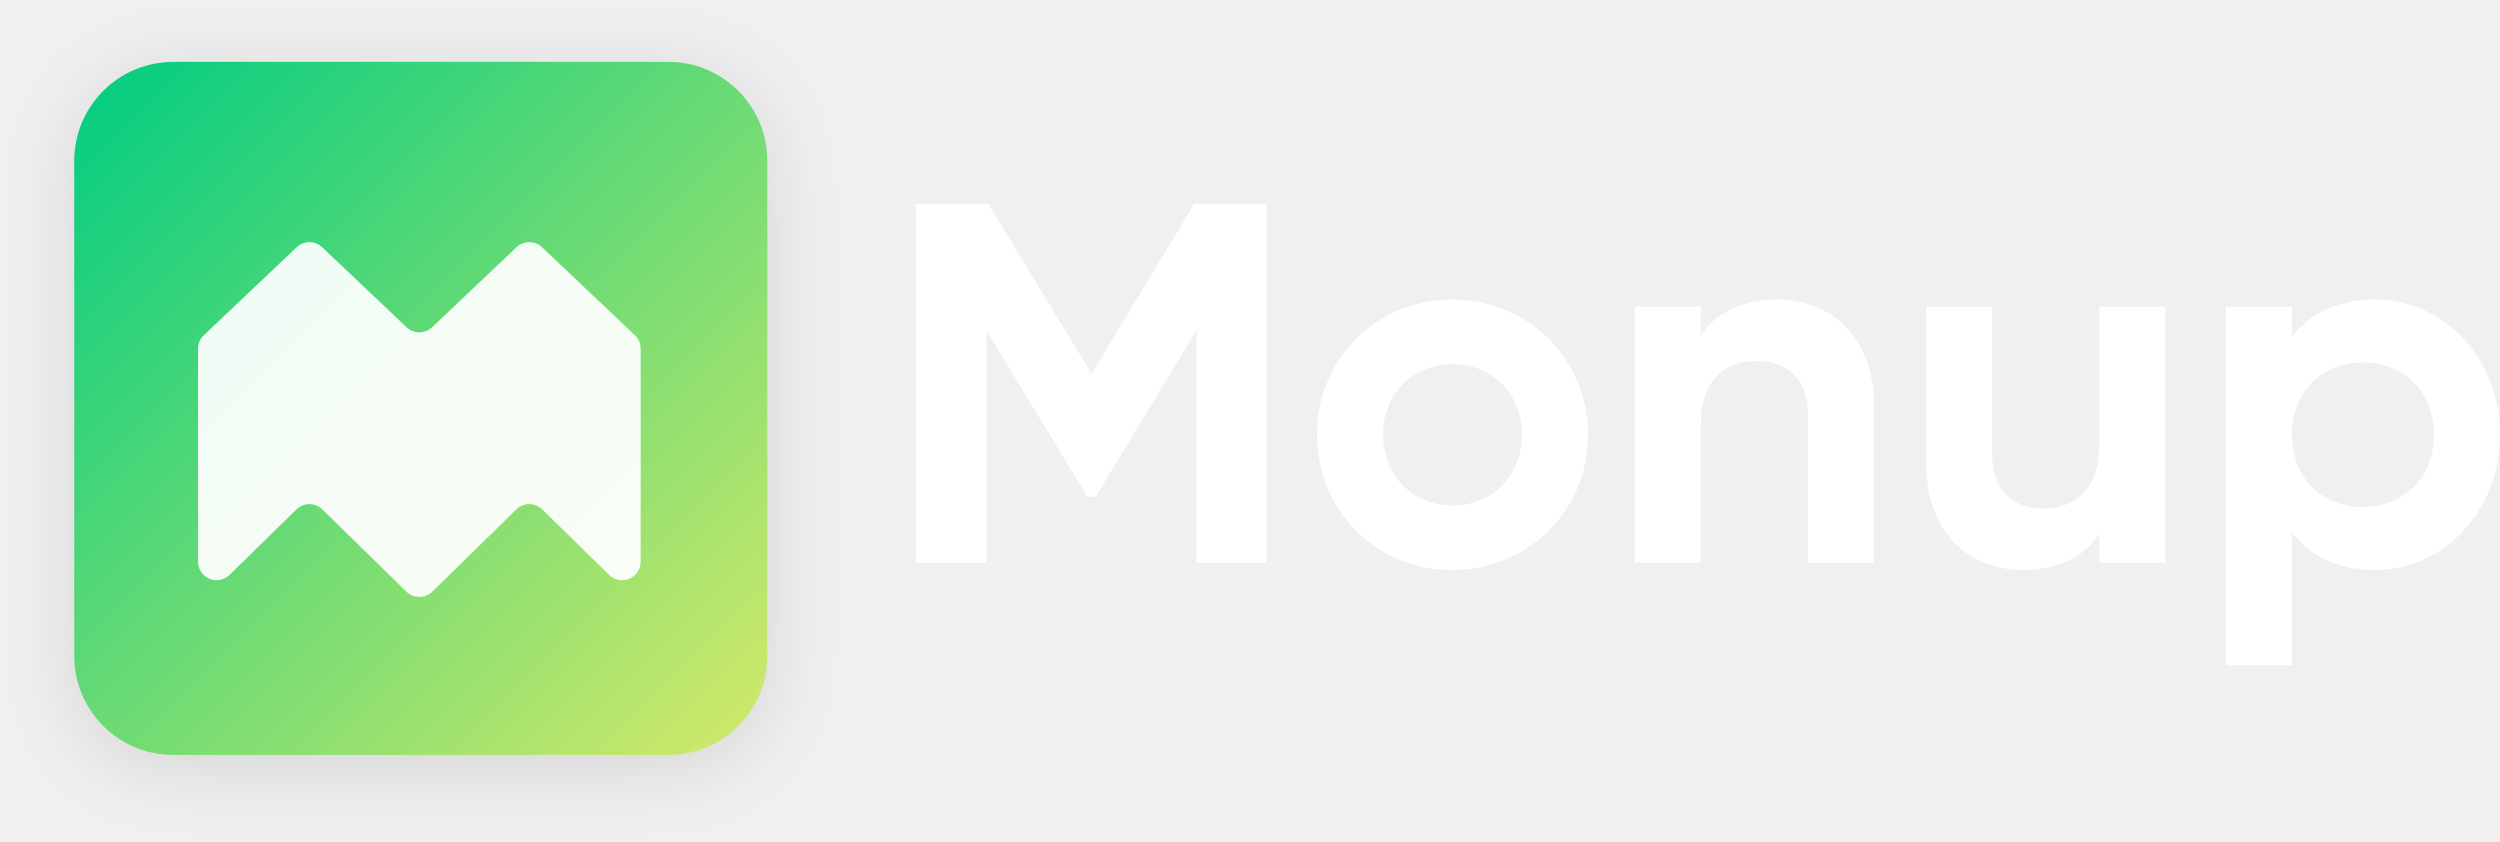
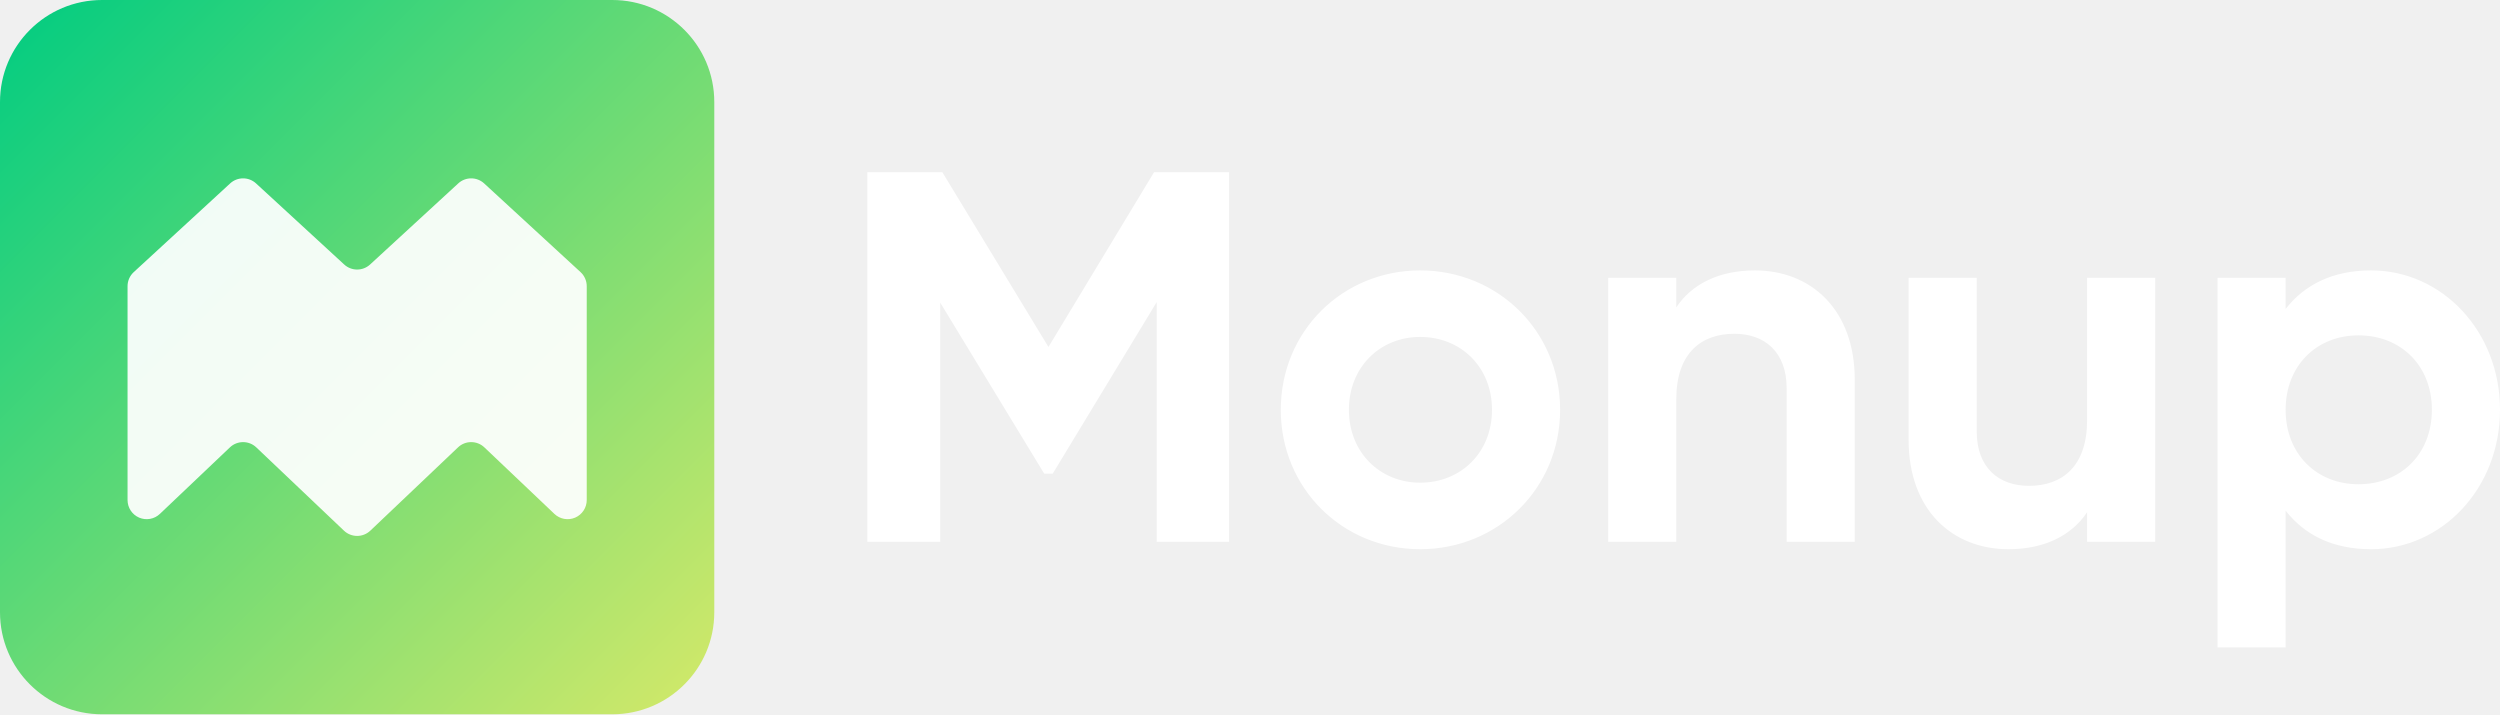
- <svg xmlns="http://www.w3.org/2000/svg" xmlns:xlink="http://www.w3.org/1999/xlink" width="404px" height="136px" viewBox="0 0 404 136" version="1.1">
+ <svg xmlns="http://www.w3.org/2000/svg" width="392" height="112">
  <defs>
-     <linearGradient x1="0%" y1="0%" x2="100%" y2="100%" id="linearGradient-1">
+     <linearGradient x1="0%" y1="0%" y2="100%" id="a">
      <stop stop-color="#00CC81" offset="0%" />
      <stop stop-color="#D5E969" offset="100%" />
    </linearGradient>
-     <rect id="path-2" x="0" y="0" width="112" height="112" rx="16" />
-     <filter x="-17.0%" y="-15.2%" width="133.9%" height="133.9%" filterUnits="objectBoundingBox" id="filter-3">
-       <feOffset dx="0" dy="2" in="SourceAlpha" result="shadowOffsetOuter1" />
-       <feGaussianBlur stdDeviation="6" in="shadowOffsetOuter1" result="shadowBlurOuter1" />
-       <feColorMatrix values="0 0 0 0 0   0 0 0 0 0   0 0 0 0 0  0 0 0 0.116 0" type="matrix" in="shadowBlurOuter1" />
-     </filter>
  </defs>
-   <g id="Logo" stroke="none" stroke-width="1" fill="none" fill-rule="evenodd">
-     <g id="Artboard" transform="translate(-486, -687)">
-       <g id="Logo-v1" transform="translate(498, 697)">
-         <g id="Rectangle">
-           <use fill="black" fill-opacity="1" filter="url(#filter-3)" xlink:href="#path-2" />
-           <use fill="url(#linearGradient-1)" fill-rule="evenodd" xlink:href="#path-2" />
-         </g>
-         <g id="Combined-Shape" transform="translate(20, 29)" fill="#FFFFFF" fill-rule="nonzero" opacity="0.926">
-           <path d="M15.902,43.326 L5.098,53.9 C3.914,55.059 2.015,55.038 0.856,53.854 C0.307,53.293 -2.15885006e-15,52.54 -3.99680289e-15,51.756 L3.99680289e-15,17.352 C3.89595448e-15,16.528 0.339,15.741 0.936,15.175 L15.936,0.956 C17.093,-0.141 18.907,-0.141 20.064,0.956 L33.702,13.883 C34.859,14.98 36.672,14.98 37.829,13.883 L51.467,0.956 C52.624,-0.141 54.438,-0.141 55.595,0.956 L70.595,15.175 C71.193,15.741 71.531,16.528 71.531,17.352 L71.531,51.756 C71.531,53.413 70.188,54.756 68.531,54.756 C67.747,54.756 66.993,54.448 66.433,53.9 L55.629,43.326 C54.463,42.185 52.599,42.185 51.433,43.326 L37.864,56.606 C36.698,57.748 34.833,57.748 33.667,56.606 L20.098,43.326 C18.932,42.185 17.068,42.185 15.902,43.326 Z" />
-         </g>
-         <path d="M192.714,23 L192.714,80.956 L181.371,80.956 L181.371,43.367 L165.061,70.276 L163.736,70.276 L147.426,43.45 L147.426,80.956 L136,80.956 L136,23 L147.757,23 L164.398,50.405 L180.957,23 L192.714,23 Z M222.686,82.115 C210.515,82.115 200.828,72.594 200.828,60.257 C200.828,47.921 210.515,38.4 222.686,38.4 C234.856,38.4 244.626,47.921 244.626,60.257 C244.626,72.594 234.856,82.115 222.686,82.115 Z M222.686,71.683 C229.061,71.683 233.946,66.964 233.946,60.257 C233.946,53.551 229.061,48.832 222.686,48.832 C216.393,48.832 211.508,53.551 211.508,60.257 C211.508,66.964 216.393,71.683 222.686,71.683 Z M275.177,38.4 C283.953,38.4 290.825,44.527 290.825,55.538 L290.825,80.956 L280.145,80.956 L280.145,56.863 C280.145,51.233 276.75,48.335 271.948,48.335 C266.732,48.335 262.841,51.398 262.841,58.602 L262.841,80.956 L252.16,80.956 L252.16,39.559 L262.841,39.559 L262.841,44.195 C265.325,40.47 269.63,38.4 275.177,38.4 Z M327.255,39.559 L337.935,39.559 L337.935,80.956 L327.255,80.956 L327.255,76.32 C324.771,80.045 320.466,82.115 314.918,82.115 C306.142,82.115 299.27,75.988 299.27,64.977 L299.27,39.559 L309.951,39.559 L309.951,63.652 C309.951,69.282 313.345,72.18 318.147,72.18 C323.364,72.18 327.255,69.116 327.255,61.913 L327.255,39.559 Z M371.798,38.4 C382.893,38.4 392,47.921 392,60.257 C392,72.594 382.893,82.115 371.798,82.115 C365.754,82.115 361.366,79.88 358.386,76.071 L358.386,97.515 L347.705,97.515 L347.705,39.559 L358.386,39.559 L358.386,44.444 C361.366,40.635 365.754,38.4 371.798,38.4 Z M369.811,71.931 C376.435,71.931 381.32,67.212 381.32,60.257 C381.32,53.303 376.435,48.583 369.811,48.583 C363.27,48.583 358.386,53.303 358.386,60.257 C358.386,67.212 363.27,71.931 369.811,71.931 Z" id="Monup" fill="#FFFFFF" />
-       </g>
+   <g fill="none" fill-rule="evenodd">
+     <g>
+       <rect fill="url(#a)" width="112" height="112" rx="16" />
+       <path d="M36.052 70.148L25.066 80.582A3 3 0 0 1 20 78.407V44.876a3 3 0 0 1 .969-2.208L36.087 28.76a3 3 0 0 1 4.062 0l13.82 12.713a3 3 0 0 0 4.062 0l13.82-12.713a3 3 0 0 1 4.062 0l15.118 13.907A3 3 0 0 1 92 44.876v33.531a3 3 0 0 1-5.066 2.175L75.948 70.148a3 3 0 0 0-4.132 0l-13.75 13.06a3 3 0 0 1-4.132 0l-13.75-13.06a3 3 0 0 0-4.132 0z" fill="#FFF" fill-rule="nonzero" opacity=".926" />
    </g>
+     <path d="M192.714 27v57.956h-11.343V47.367l-16.31 26.909h-1.325l-16.31-26.826v37.506H136V27h11.757l16.641 27.405L180.958 27h11.756zm29.972 59.115c-12.171 0-21.858-9.521-21.858-21.858 0-12.336 9.687-21.857 21.858-21.857 12.17 0 21.94 9.521 21.94 21.857 0 12.337-9.77 21.858-21.94 21.858zm0-10.432c6.375 0 11.26-4.72 11.26-11.426s-4.885-11.425-11.26-11.425c-6.293 0-11.178 4.72-11.178 11.425 0 6.707 4.885 11.426 11.178 11.426zM275.177 42.4c8.776 0 15.648 6.127 15.648 17.138v25.418h-10.68V60.863c0-5.63-3.395-8.528-8.197-8.528-5.216 0-9.107 3.063-9.107 10.267v22.354h-10.68V43.559h10.68v4.636c2.484-3.725 6.789-5.795 12.336-5.795zm52.078 1.159h10.68v41.397h-10.68V80.32c-2.484 3.725-6.79 5.795-12.337 5.795-8.776 0-15.648-6.127-15.648-17.138V43.559h10.68v24.093c0 5.63 3.395 8.528 8.197 8.528 5.217 0 9.108-3.064 9.108-10.267V43.56zm44.543-1.16C382.893 42.4 392 51.922 392 64.258c0 12.337-9.107 21.858-20.202 21.858-6.044 0-10.432-2.235-13.412-6.044v21.444h-10.681V43.559h10.68v4.885c2.981-3.809 7.37-6.044 13.413-6.044zm-1.987 33.532c6.624 0 11.509-4.719 11.509-11.674 0-6.954-4.885-11.674-11.509-11.674-6.54 0-11.425 4.72-11.425 11.674 0 6.955 4.884 11.674 11.425 11.674z" fill="#FFF" />
  </g>
</svg>
